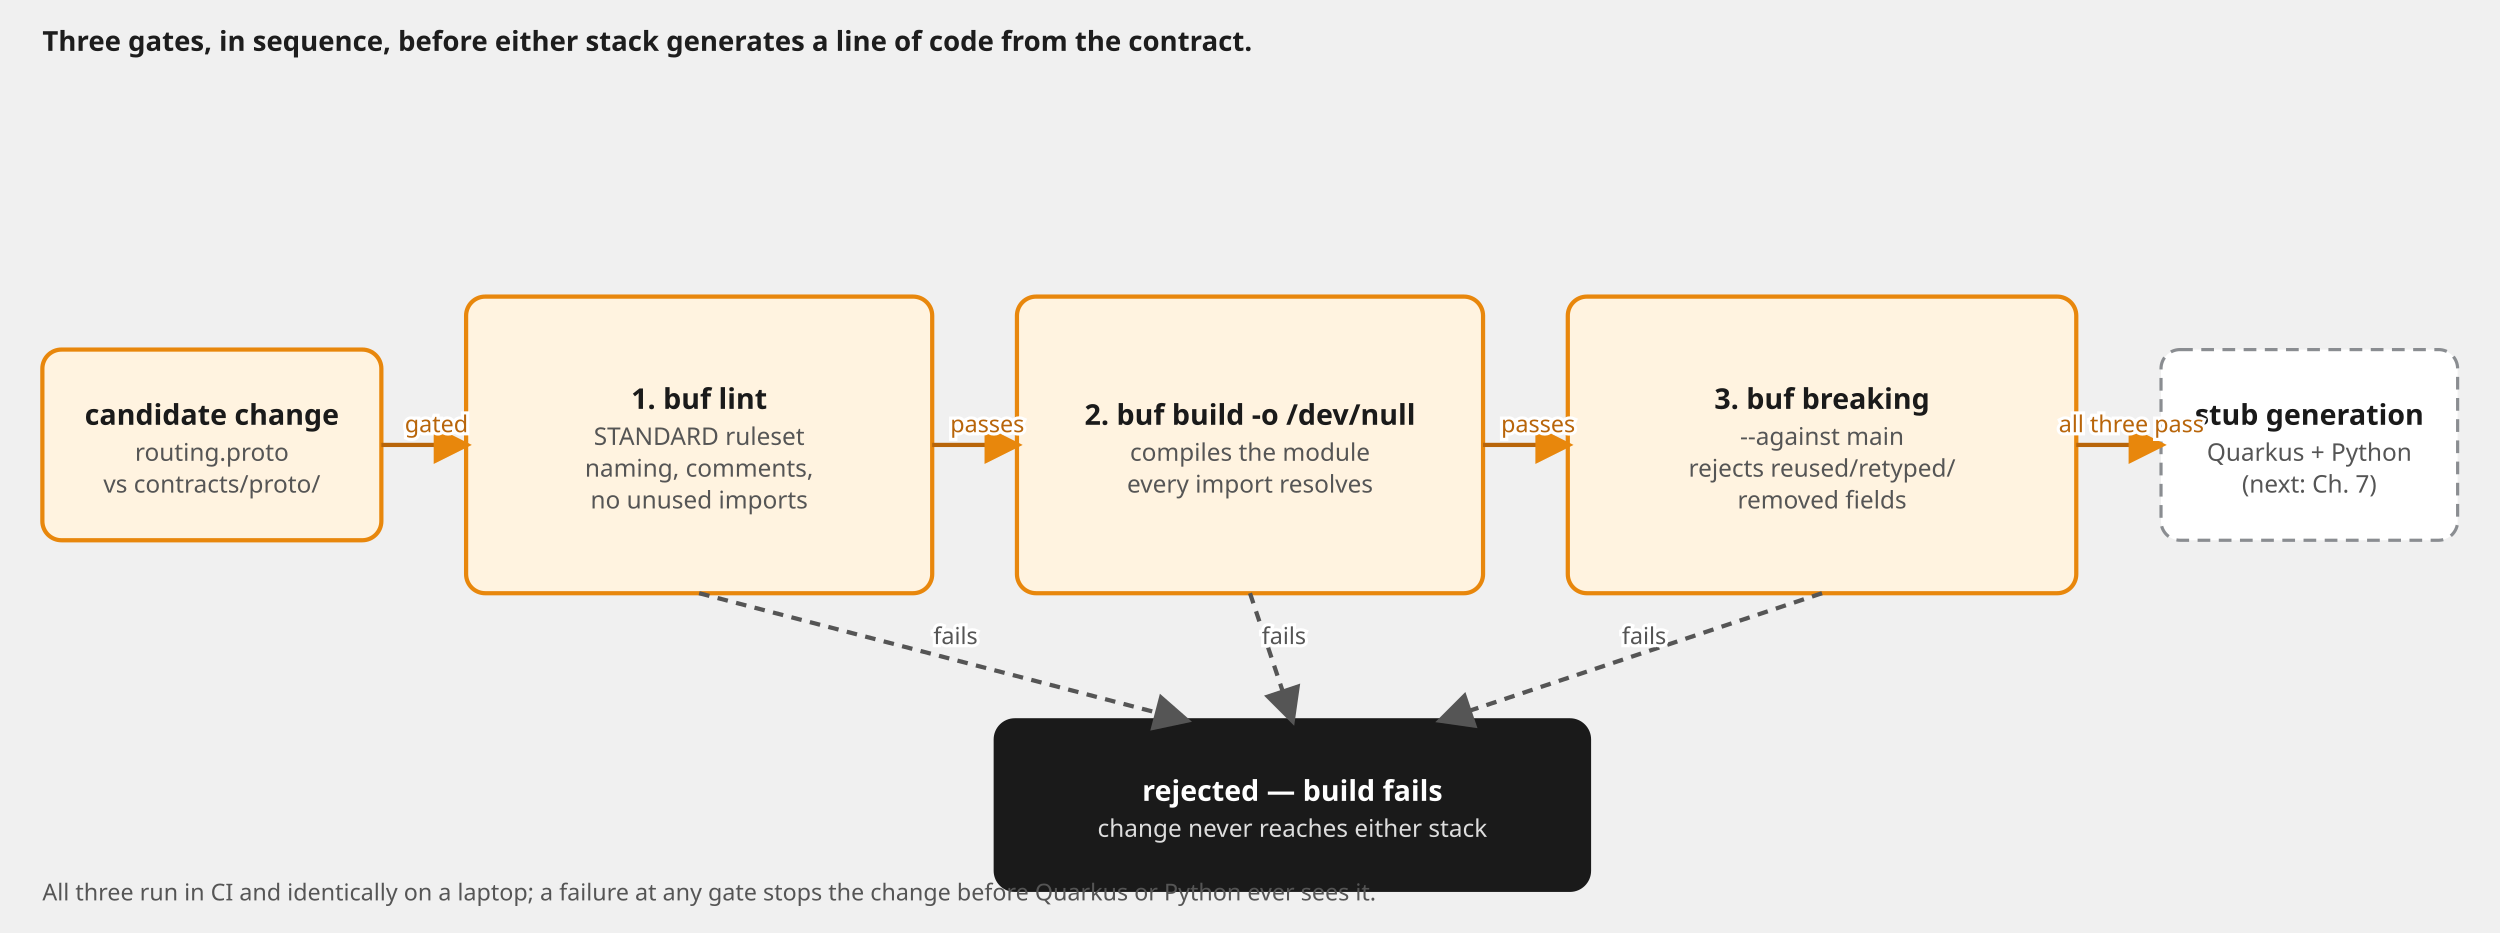
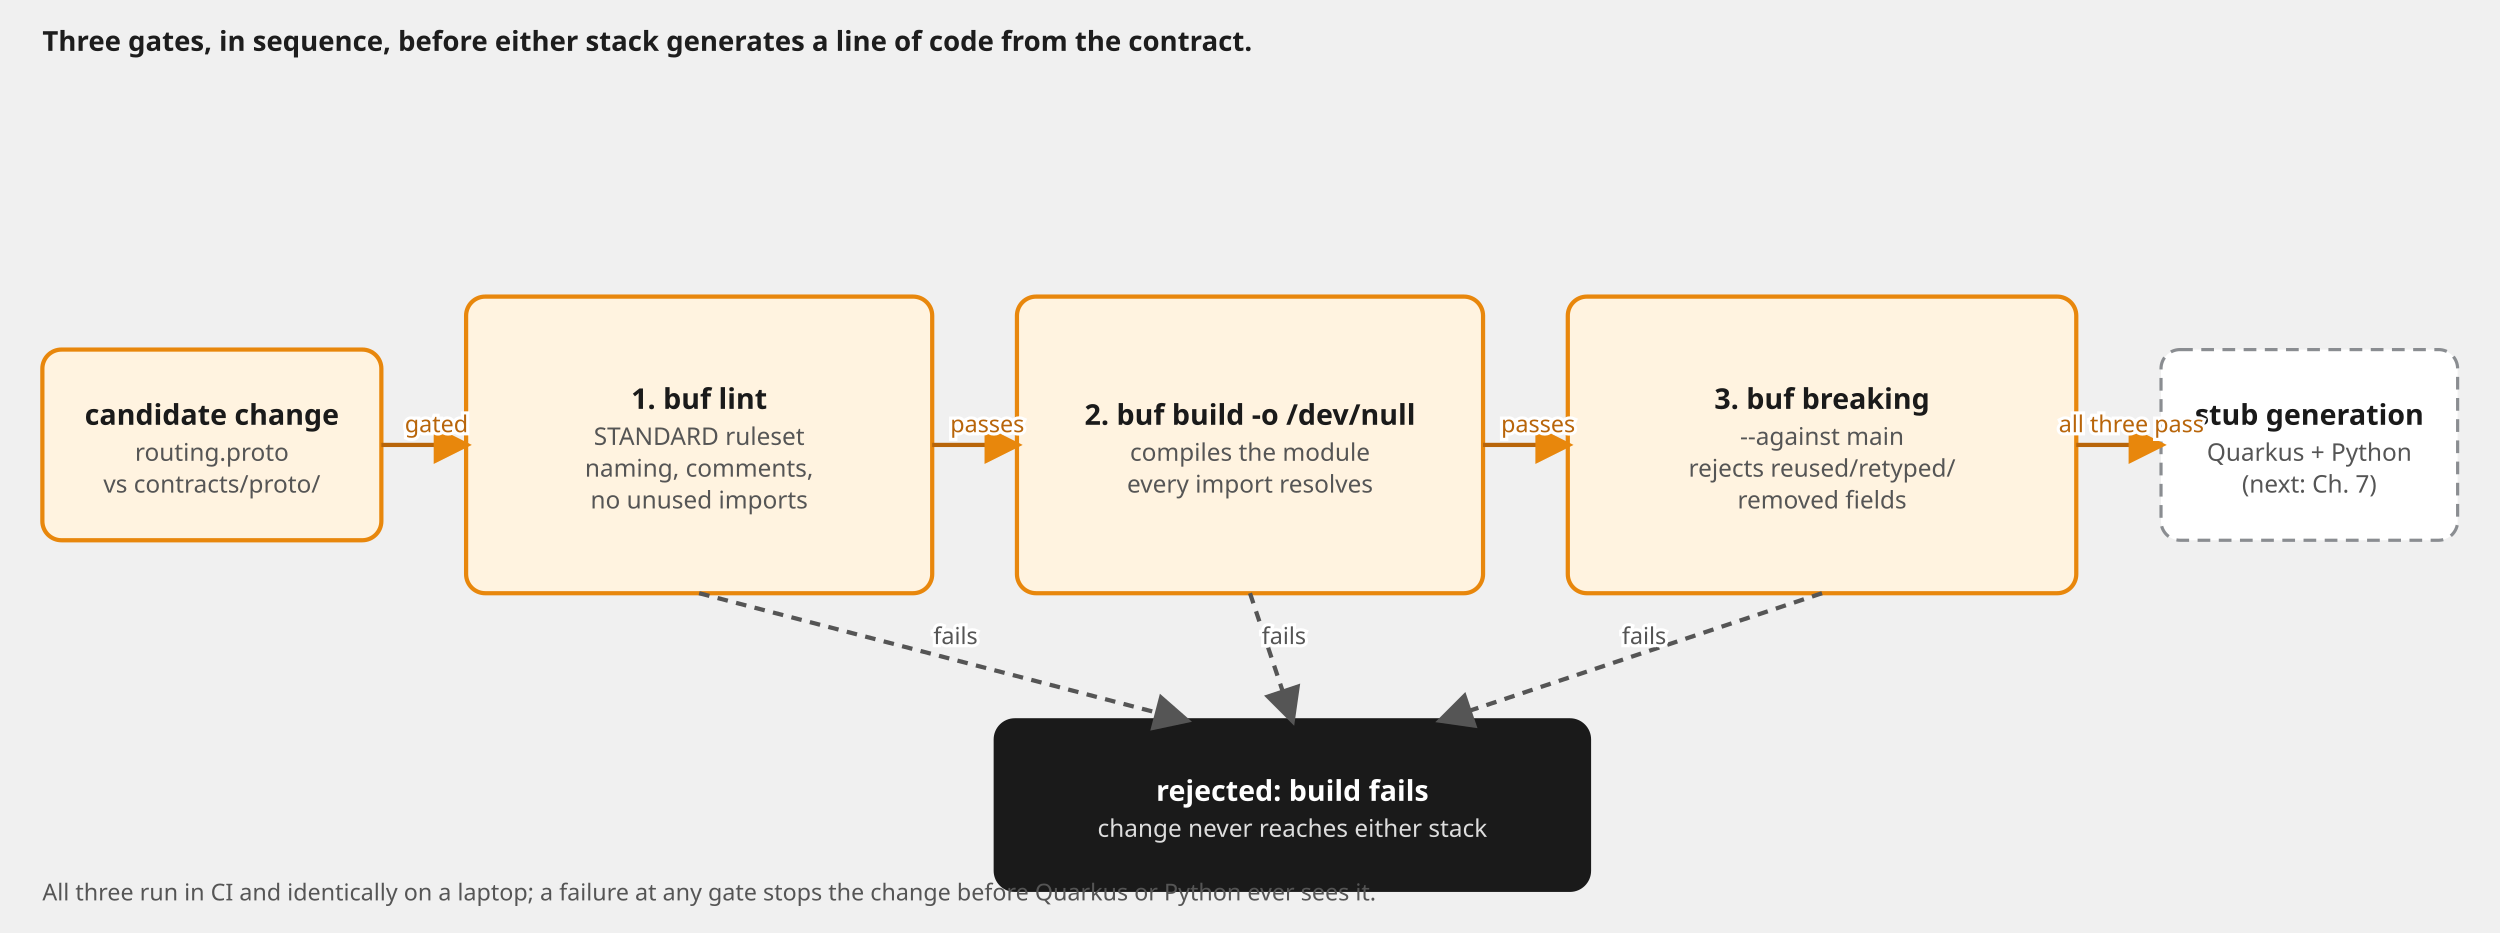
<svg xmlns="http://www.w3.org/2000/svg" viewBox="0 0 1180 440" font-family="'Red Hat Text', system-ui, sans-serif" role="img">
  <defs>
    <marker id="a" viewBox="0 0 10 10" refX="8.5" refY="5" markerWidth="9" markerHeight="9" orient="auto-start-reverse">
      <path d="M0,0 L10,5 L0,10 z" fill="#555" />
    </marker>
    <marker id="am" viewBox="0 0 10 10" refX="8.5" refY="5" markerWidth="9" markerHeight="9" orient="auto-start-reverse">
      <path d="M0,0 L10,5 L0,10 z" fill="#e8870c" />
    </marker>
  </defs>
  <rect x="20" y="165" width="160" height="90" rx="9" fill="#fff3e0" stroke="#e8870c" stroke-width="2" />
  <text x="100.0" y="200.5" font-size="13.5" font-weight="700" fill="#1a1a1a" text-anchor="middle">candidate change</text>
  <text x="100.0" y="217.5" font-size="11.5" fill="#555555" text-anchor="middle">routing.proto</text>
  <text x="100.0" y="232.5" font-size="11.5" fill="#555555" text-anchor="middle">vs contracts/proto/</text>
  <rect x="220" y="140" width="220" height="140" rx="9" fill="#fff3e0" stroke="#e8870c" stroke-width="2" />
  <text x="330.0" y="193.0" font-size="13.5" font-weight="700" fill="#1a1a1a" text-anchor="middle">1. buf lint</text>
  <text x="330.0" y="210.0" font-size="11.5" fill="#555555" text-anchor="middle">STANDARD ruleset</text>
  <text x="330.0" y="225.0" font-size="11.5" fill="#555555" text-anchor="middle">naming, comments,</text>
  <text x="330.0" y="240.0" font-size="11.5" fill="#555555" text-anchor="middle">no unused imports</text>
  <rect x="480" y="140" width="220" height="140" rx="9" fill="#fff3e0" stroke="#e8870c" stroke-width="2" />
  <text x="590.0" y="200.5" font-size="13.5" font-weight="700" fill="#1a1a1a" text-anchor="middle">2. buf build -o /dev/null</text>
  <text x="590.0" y="217.5" font-size="11.5" fill="#555555" text-anchor="middle">compiles the module</text>
  <text x="590.0" y="232.5" font-size="11.5" fill="#555555" text-anchor="middle">every import resolves</text>
  <rect x="740" y="140" width="240" height="140" rx="9" fill="#fff3e0" stroke="#e8870c" stroke-width="2" />
  <text x="860.0" y="193.0" font-size="13.5" font-weight="700" fill="#1a1a1a" text-anchor="middle">3. buf breaking</text>
  <text x="860.0" y="210.0" font-size="11.5" fill="#555555" text-anchor="middle">--against main</text>
  <text x="860.0" y="225.0" font-size="11.5" fill="#555555" text-anchor="middle">rejects reused/retyped/</text>
  <text x="860.0" y="240.0" font-size="11.5" fill="#555555" text-anchor="middle">removed fields</text>
  <rect x="1020" y="165" width="140" height="90" rx="9" fill="#ffffff" stroke="#8a8d91" stroke-width="1.5" stroke-dasharray="6 4" />
  <text x="1090.0" y="200.5" font-size="13.5" font-weight="700" fill="#1a1a1a" text-anchor="middle">stub generation</text>
  <text x="1090.0" y="217.5" font-size="11.5" fill="#555555" text-anchor="middle">Quarkus + Python</text>
  <text x="1090.0" y="232.5" font-size="11.5" fill="#555555" text-anchor="middle">(next: Ch. 7)</text>
  <rect x="470" y="340" width="280" height="80" rx="9" fill="#1a1a1a" stroke="#1a1a1a" stroke-width="2" />
-   <text x="610.0" y="378.0" font-size="13.5" font-weight="700" fill="#ffffff" text-anchor="middle">rejected — build fails</text>
+   <text x="610.0" y="378.0" font-size="13.5" font-weight="700" fill="#ffffff" text-anchor="middle">rejected: build fails</text>
  <text x="610.0" y="395.0" font-size="11.5" fill="#dddddd" text-anchor="middle">change never reaches either stack</text>
  <path d="M180,210 L220,210" fill="none" stroke="#b8650a" stroke-width="2" marker-end="url(#am)" />
  <text x="206.0" y="204.0" font-size="11" fill="#ffffff" stroke="#ffffff" stroke-width="3" paint-order="stroke" text-anchor="middle">gated</text>
  <text x="206.0" y="204.0" font-size="11" fill="#b8650a" text-anchor="middle">gated</text>
  <path d="M440,210 L480,210" fill="none" stroke="#b8650a" stroke-width="2" marker-end="url(#am)" />
  <text x="466.0" y="204.0" font-size="11" fill="#ffffff" stroke="#ffffff" stroke-width="3" paint-order="stroke" text-anchor="middle">passes</text>
  <text x="466.0" y="204.0" font-size="11" fill="#b8650a" text-anchor="middle">passes</text>
  <path d="M700,210 L740,210" fill="none" stroke="#b8650a" stroke-width="2" marker-end="url(#am)" />
  <text x="726.0" y="204.0" font-size="11" fill="#ffffff" stroke="#ffffff" stroke-width="3" paint-order="stroke" text-anchor="middle">passes</text>
  <text x="726.0" y="204.0" font-size="11" fill="#b8650a" text-anchor="middle">passes</text>
  <path d="M980,210 L1020,210" fill="none" stroke="#b8650a" stroke-width="2" marker-end="url(#am)" />
  <text x="1006.0" y="204.0" font-size="11" fill="#ffffff" stroke="#ffffff" stroke-width="3" paint-order="stroke" text-anchor="middle">all three pass</text>
  <text x="1006.0" y="204.0" font-size="11" fill="#b8650a" text-anchor="middle">all three pass</text>
  <path d="M330,280 L560,340" fill="none" stroke="#555" stroke-width="2" stroke-dasharray="5 4" marker-end="url(#a)" />
  <text x="451.0" y="304.0" font-size="11" fill="#ffffff" stroke="#ffffff" stroke-width="3" paint-order="stroke" text-anchor="middle">fails</text>
  <text x="451.0" y="304.0" font-size="11" fill="#555" text-anchor="middle">fails</text>
  <path d="M590,280 L610,340" fill="none" stroke="#555" stroke-width="2" stroke-dasharray="5 4" marker-end="url(#a)" />
  <text x="606.0" y="304.0" font-size="11" fill="#ffffff" stroke="#ffffff" stroke-width="3" paint-order="stroke" text-anchor="middle">fails</text>
  <text x="606.0" y="304.0" font-size="11" fill="#555" text-anchor="middle">fails</text>
  <path d="M860,280 L680,340" fill="none" stroke="#555" stroke-width="2" stroke-dasharray="5 4" marker-end="url(#a)" />
  <text x="776.0" y="304.0" font-size="11" fill="#ffffff" stroke="#ffffff" stroke-width="3" paint-order="stroke" text-anchor="middle">fails</text>
  <text x="776.0" y="304.0" font-size="11" fill="#555" text-anchor="middle">fails</text>
  <text x="20" y="24" font-size="13" fill="#1d1d1d" text-anchor="start" font-weight="700">Three gates, in sequence, before either stack generates a line of code from the contract.</text>
  <text x="20" y="425" font-size="11" fill="#555555" text-anchor="start">All three run in CI and identically on a laptop; a failure at any gate stops the change before Quarkus or Python ever sees it.</text>
</svg>
